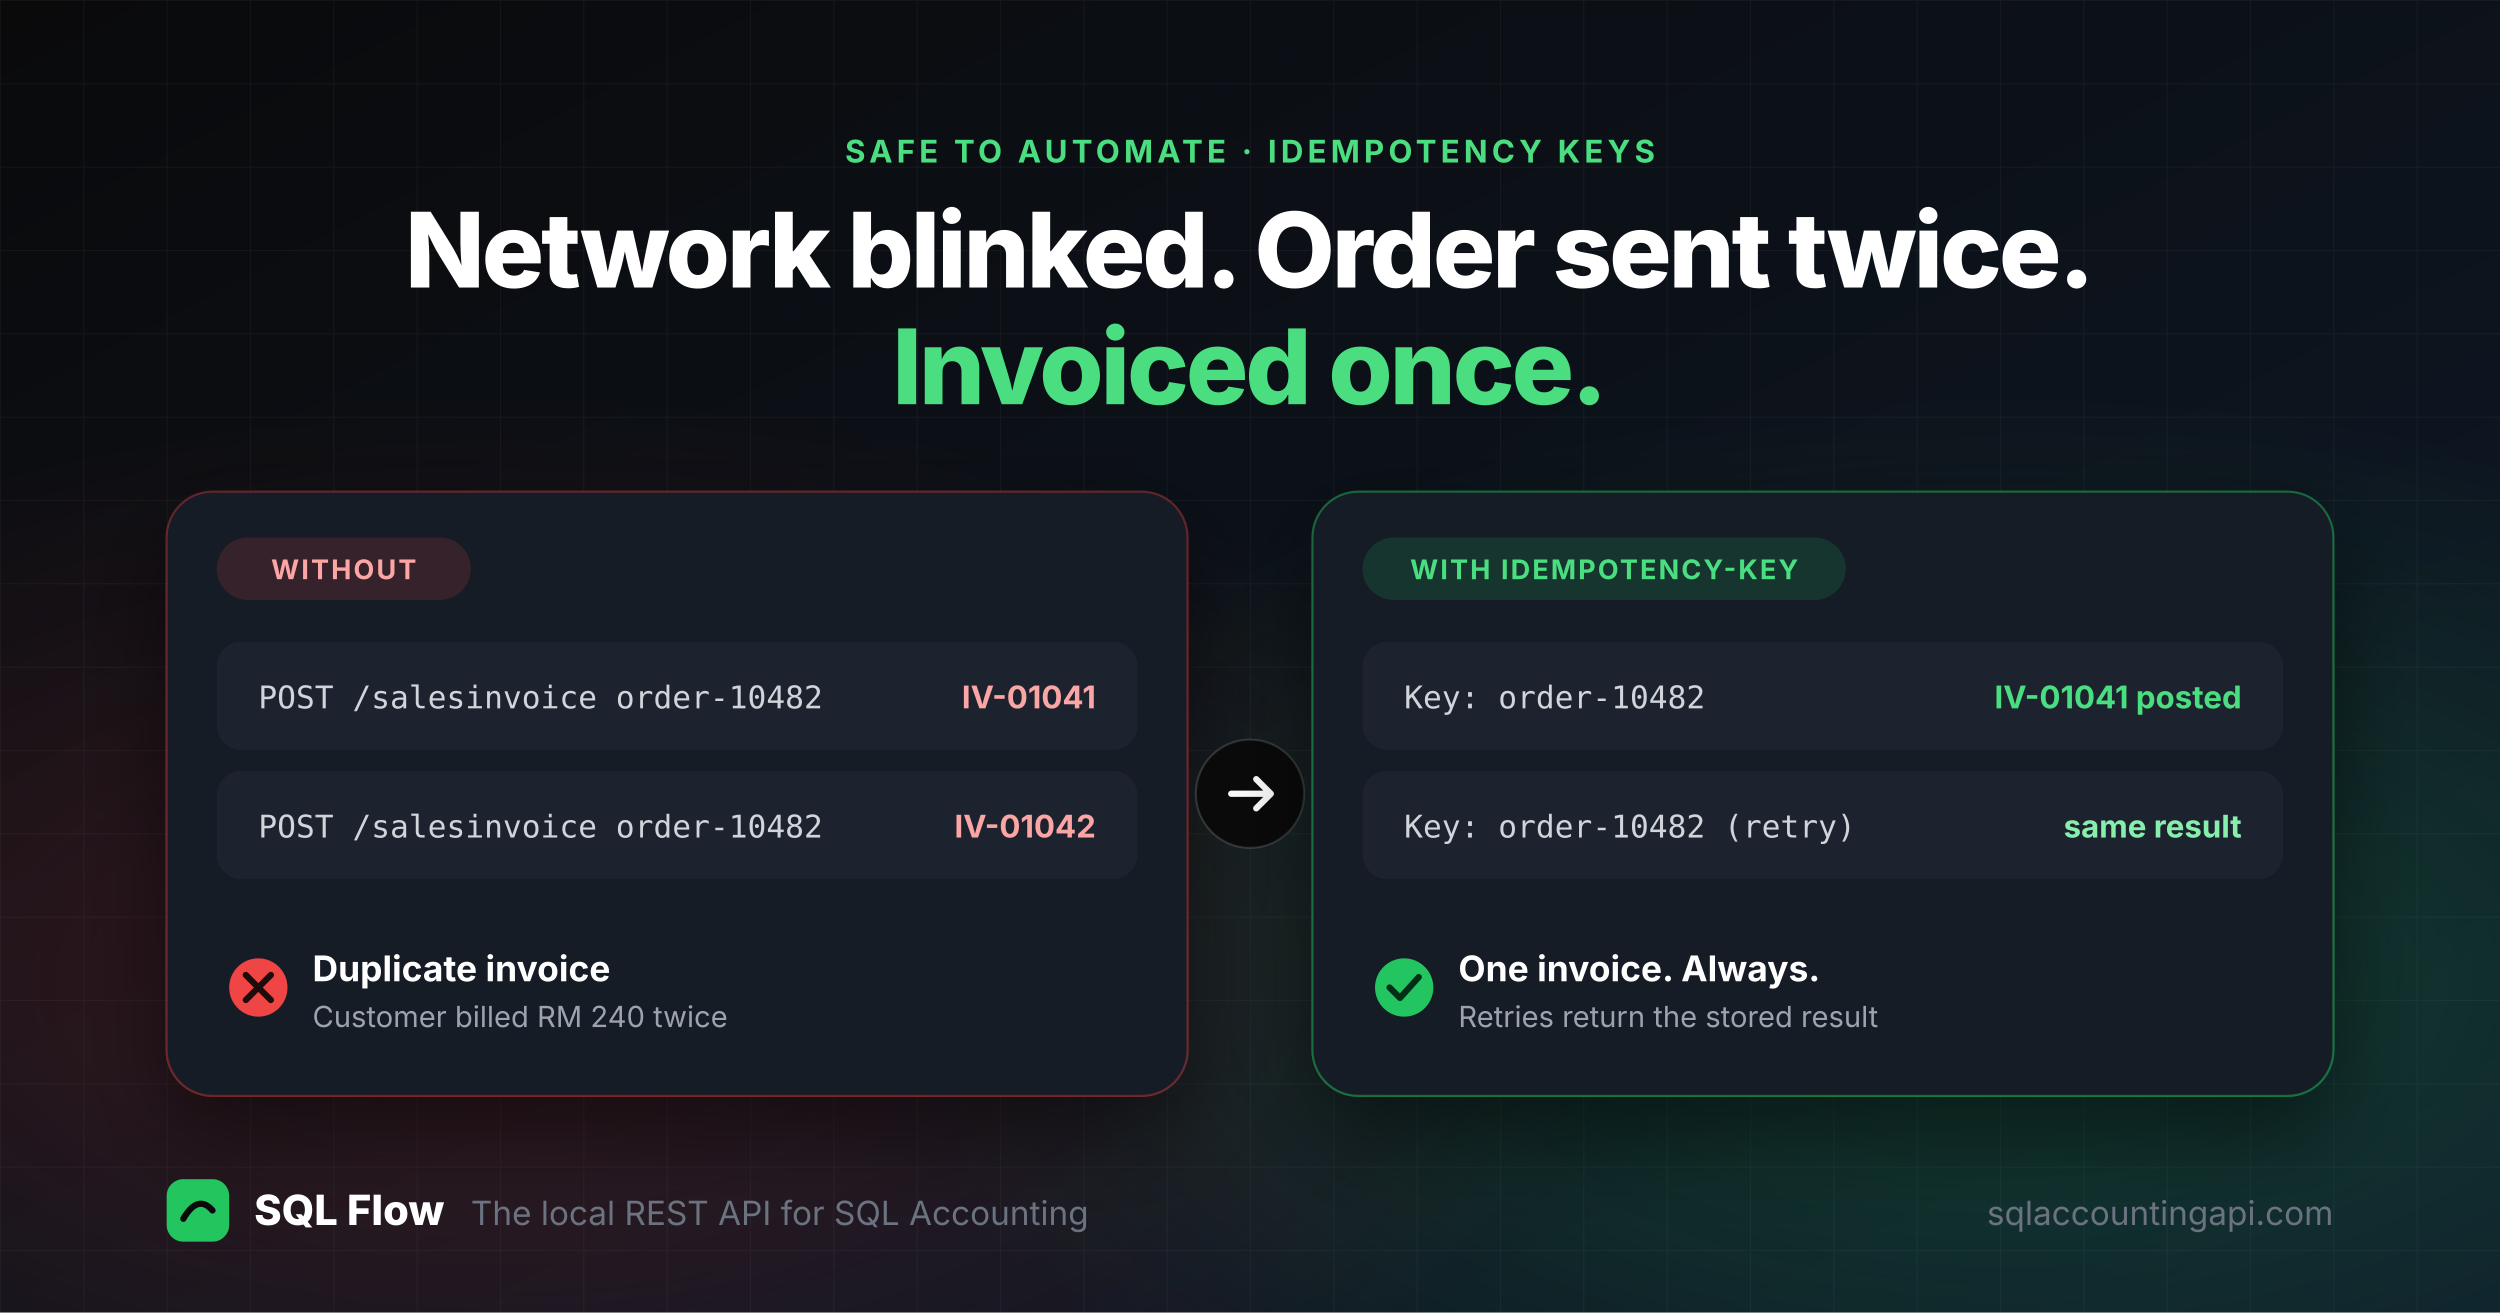
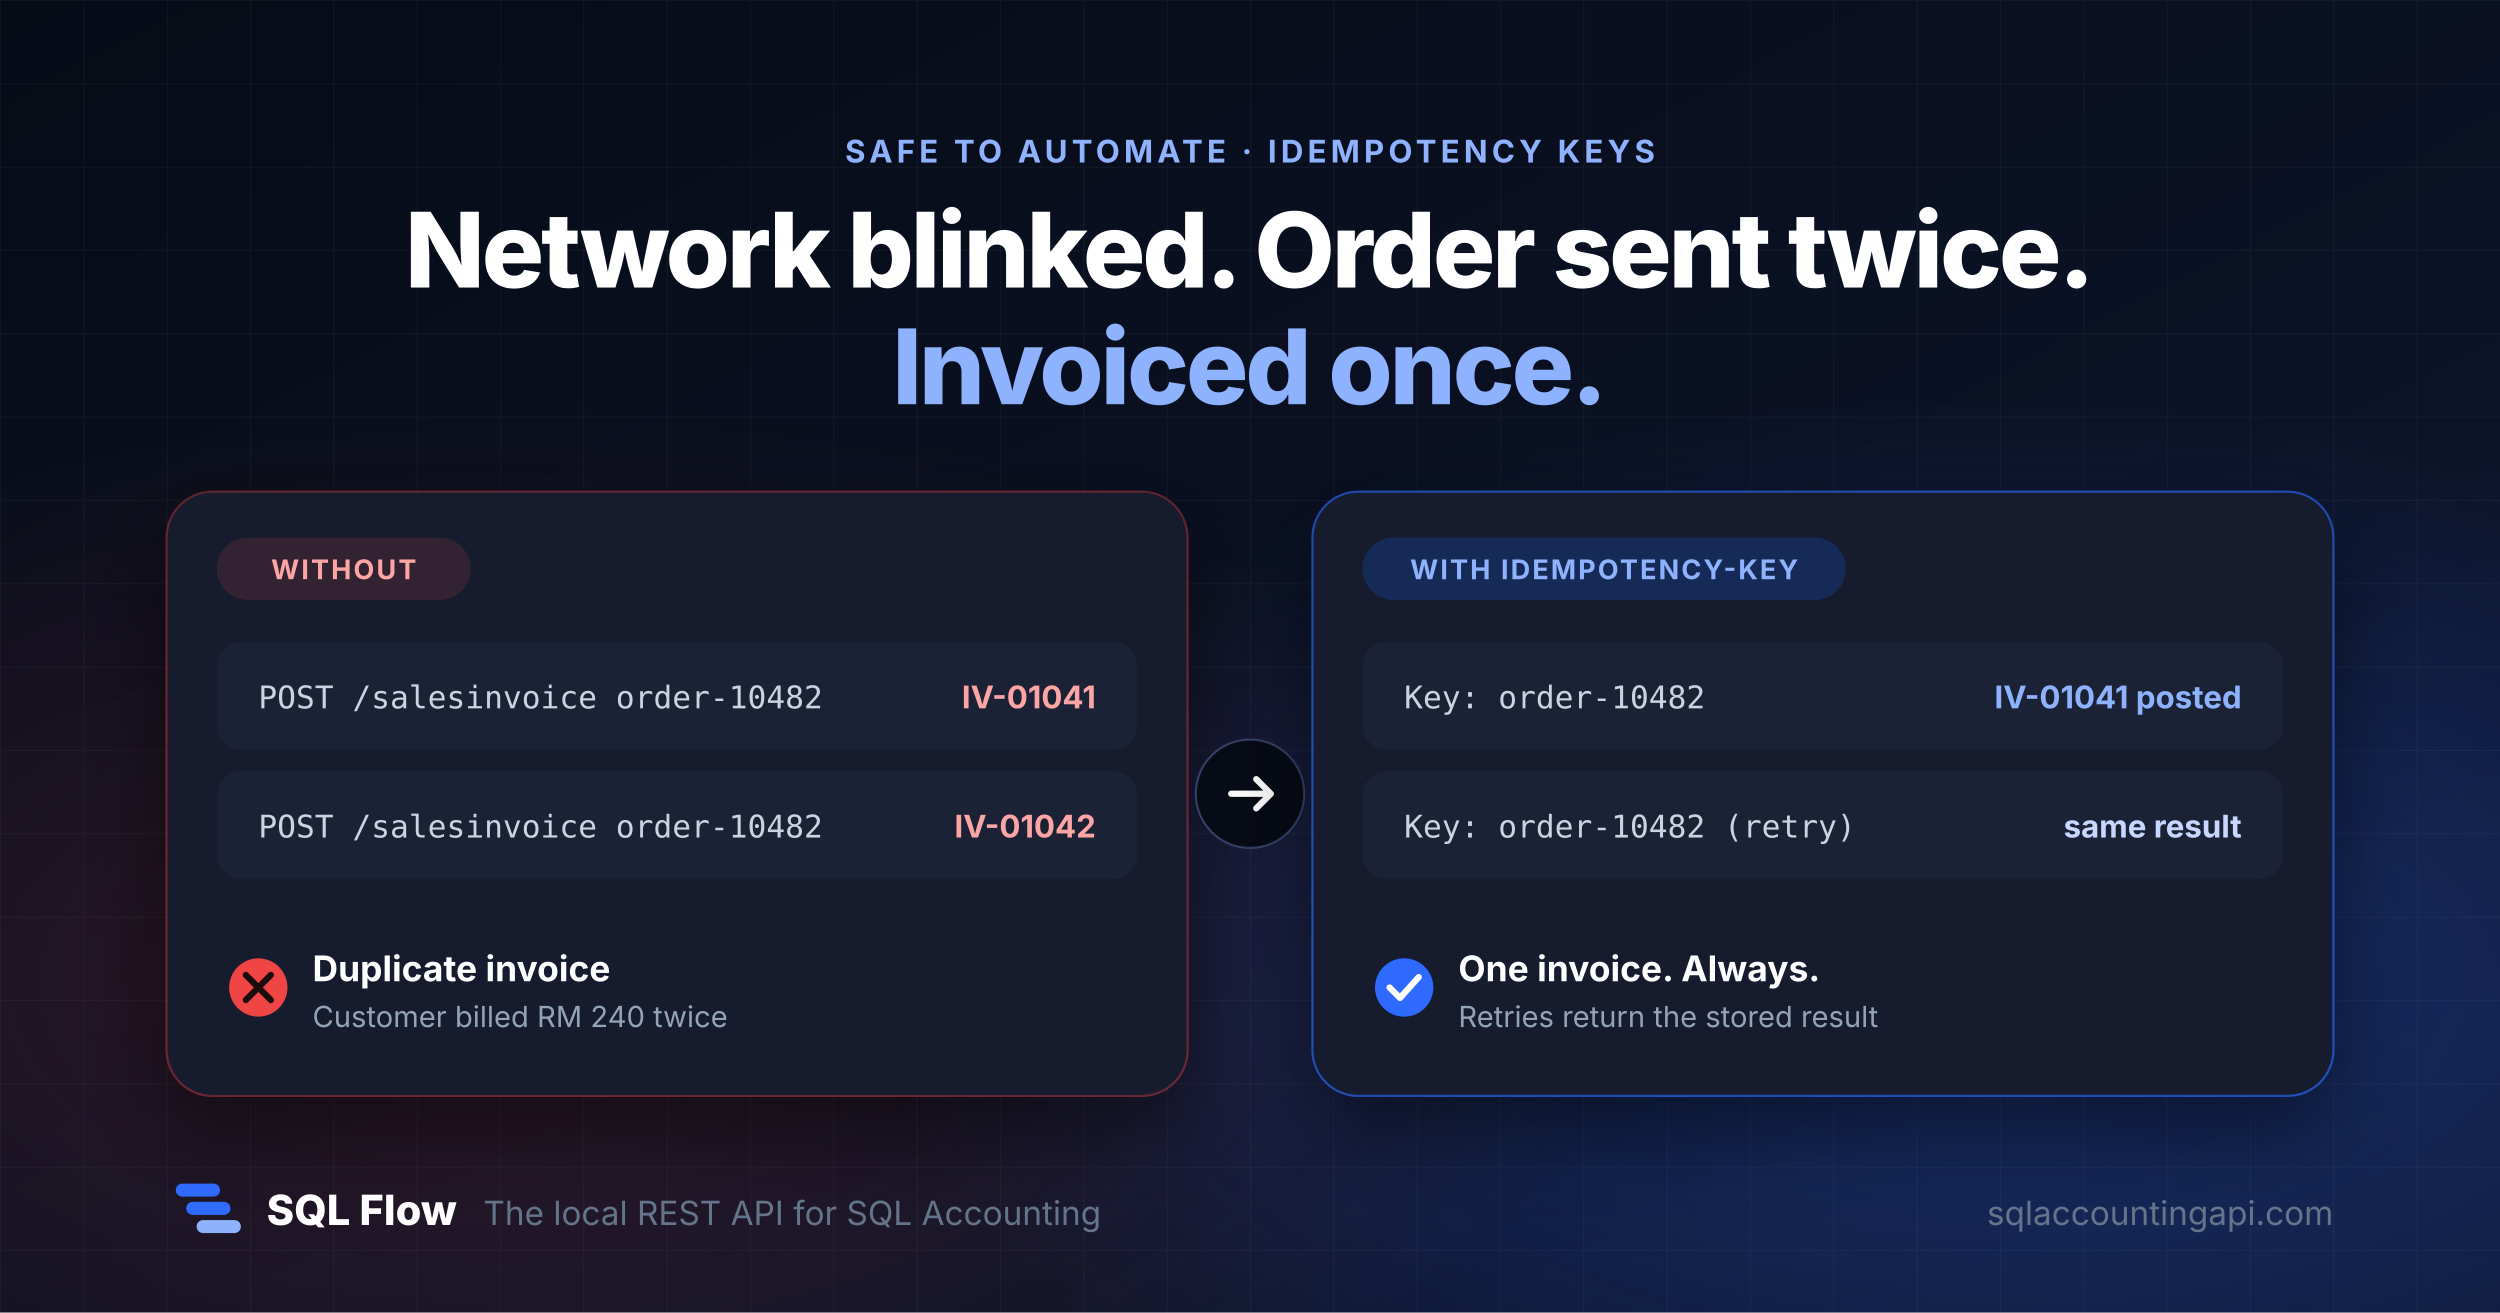
<svg xmlns="http://www.w3.org/2000/svg" width="1200" height="630" viewBox="0 0 1200 630" font-family="Inter, 'Helvetica Neue', Arial, sans-serif">
  <defs>
    <linearGradient id="bg" x1="0" y1="0" x2="1" y2="1">
-       <stop offset="0" stop-color="#0A0A0B" />
-       <stop offset="1" stop-color="#0F1A2A" />
+       <stop offset="0" stop-color="#070B16" />
+       <stop offset="1" stop-color="#0E1730" />
    </linearGradient>
    <radialGradient id="glowR" cx="0.2" cy="0.75" r="0.45">
-       <stop offset="0" stop-color="#EF4444" stop-opacity="0.18" />
+       <stop offset="0" stop-color="#EF4444" stop-opacity="0.16" />
      <stop offset="1" stop-color="#EF4444" stop-opacity="0" />
    </radialGradient>
-     <radialGradient id="glowG" cx="0.8" cy="0.75" r="0.45">
-       <stop offset="0" stop-color="#22C55E" stop-opacity="0.22" />
-       <stop offset="1" stop-color="#22C55E" stop-opacity="0" />
+     <radialGradient id="glowB" cx="0.8" cy="0.75" r="0.45">
+       <stop offset="0" stop-color="#2F6BFF" stop-opacity="0.32" />
+       <stop offset="1" stop-color="#2F6BFF" stop-opacity="0" />
    </radialGradient>
    <filter id="sh" x="-20%" y="-20%" width="140%" height="160%">
      <feDropShadow dx="0" dy="18" stdDeviation="22" flood-color="#000" flood-opacity="0.5" />
    </filter>
    <pattern id="grid" width="40" height="40" patternUnits="userSpaceOnUse">
      <path d="M40 0H0V40" fill="none" stroke="#FFFFFF" stroke-opacity="0.04" />
    </pattern>
  </defs>
  <rect width="1200" height="630" fill="url(#bg)" />
  <rect width="1200" height="630" fill="url(#grid)" />
  <rect width="1200" height="630" fill="url(#glowR)" />
-   <rect width="1200" height="630" fill="url(#glowG)" />
-   <text x="600" y="78" text-anchor="middle" font-size="15" font-weight="700" fill="#4ADE80" letter-spacing="2">SAFE TO AUTOMATE · IDEMPOTENCY KEYS</text>
+   <rect width="1200" height="630" fill="url(#glowB)" />
+   <text x="600" y="78" text-anchor="middle" font-size="15" font-weight="700" fill="#8FB2FF" letter-spacing="2">SAFE TO AUTOMATE · IDEMPOTENCY KEYS</text>
  <text x="600" y="138" text-anchor="middle" font-size="50" font-weight="800" fill="#FFFFFF" letter-spacing="-1.5">Network blinked. Order sent twice.</text>
-   <text x="600" y="194" text-anchor="middle" font-size="50" font-weight="800" fill="#4ADE80" letter-spacing="-1.5">Invoiced once.</text>
+   <text x="600" y="194" text-anchor="middle" font-size="50" font-weight="800" fill="#8FB2FF" letter-spacing="-1.5">Invoiced once.</text>
  <g transform="translate(80,236)" filter="url(#sh)">
-     <rect width="490" height="290" rx="22" fill="#161B26" stroke="#EF4444" stroke-opacity="0.35" />
+     <rect width="490" height="290" rx="22" fill="#131B2E" stroke="#EF4444" stroke-opacity="0.35" />
    <rect x="24" y="22" width="122" height="30" rx="15" fill="#EF4444" fill-opacity="0.15" />
    <text x="85" y="42" text-anchor="middle" font-size="13" font-weight="700" fill="#FCA5A5" letter-spacing="1">WITHOUT</text>
-     <g font-size="15" fill="#D1D5DB">
+     <g font-size="15" fill="#CBD5E1">
      <rect x="24" y="72" width="442" height="52" rx="12" fill="#FFFFFF" fill-opacity="0.04" />
      <text x="44" y="104" font-family="'JetBrains Mono', Menlo, monospace">POST /salesinvoice  order-10482</text>
      <text x="446" y="104" text-anchor="end" font-weight="700" fill="#FCA5A5">IV-01041</text>
      <rect x="24" y="134" width="442" height="52" rx="12" fill="#FFFFFF" fill-opacity="0.04" />
      <text x="44" y="166" font-family="'JetBrains Mono', Menlo, monospace">POST /salesinvoice  order-10482</text>
      <text x="446" y="166" text-anchor="end" font-weight="700" fill="#FCA5A5">IV-01042</text>
    </g>
    <circle cx="44" cy="238" r="14" fill="#EF4444" />
    <path d="M38 232 l12 12 M50 232 l-12 12" stroke="#1F0A0A" stroke-width="3" stroke-linecap="round" />
    <text x="70" y="235" font-size="17" font-weight="700" fill="#FFFFFF">Duplicate invoice</text>
-     <text x="70" y="257" font-size="14" fill="#9CA3AF">Customer billed RM 240 twice</text>
+     <text x="70" y="257" font-size="14" fill="#94A3B8">Customer billed RM 240 twice</text>
  </g>
  <g transform="translate(600,381)">
-     <circle r="26" fill="#0A0A0B" stroke="#FFFFFF" stroke-opacity="0.15" />
+     <circle r="26" fill="#070B16" stroke="#8FB2FF" stroke-opacity="0.3" />
    <path d="M-9 0 H9 M3 -7 L10 0 L3 7" stroke="#FFFFFF" stroke-width="3" fill="none" stroke-linecap="round" stroke-linejoin="round" />
  </g>
  <g transform="translate(630,236)" filter="url(#sh)">
-     <rect width="490" height="290" rx="22" fill="#161B26" stroke="#22C55E" stroke-opacity="0.45" />
-     <rect x="24" y="22" width="232" height="30" rx="15" fill="#22C55E" fill-opacity="0.15" />
-     <text x="140" y="42" text-anchor="middle" font-size="13" font-weight="700" fill="#4ADE80" letter-spacing="1">WITH IDEMPOTENCY-KEY</text>
-     <g font-size="15" fill="#D1D5DB">
+     <rect width="490" height="290" rx="22" fill="#131B2E" stroke="#2F6BFF" stroke-opacity="0.6" />
+     <rect x="24" y="22" width="232" height="30" rx="15" fill="#2F6BFF" fill-opacity="0.2" />
+     <text x="140" y="42" text-anchor="middle" font-size="13" font-weight="700" fill="#8FB2FF" letter-spacing="1">WITH IDEMPOTENCY-KEY</text>
+     <g font-size="15" fill="#CBD5E1">
      <rect x="24" y="72" width="442" height="52" rx="12" fill="#FFFFFF" fill-opacity="0.04" />
      <text x="44" y="104" font-family="'JetBrains Mono', Menlo, monospace">Key: order-10482</text>
-       <text x="446" y="104" text-anchor="end" font-weight="700" fill="#4ADE80">IV-01041 posted</text>
+       <text x="446" y="104" text-anchor="end" font-weight="700" fill="#8FB2FF">IV-01041 posted</text>
      <rect x="24" y="134" width="442" height="52" rx="12" fill="#FFFFFF" fill-opacity="0.04" />
      <text x="44" y="166" font-family="'JetBrains Mono', Menlo, monospace">Key: order-10482 (retry)</text>
-       <text x="446" y="166" text-anchor="end" font-weight="700" fill="#86EFAC">same result</text>
+       <text x="446" y="166" text-anchor="end" font-weight="700" fill="#C7D7FF">same result</text>
    </g>
-     <circle cx="44" cy="238" r="14" fill="#22C55E" />
-     <path d="M37 238 l5 5 l9 -10" stroke="#052E16" stroke-width="3" fill="none" stroke-linecap="round" stroke-linejoin="round" />
+     <circle cx="44" cy="238" r="14" fill="#2F6BFF" />
+     <path d="M37 238 l5 5 l9 -10" stroke="#FFFFFF" stroke-width="3" fill="none" stroke-linecap="round" stroke-linejoin="round" />
    <text x="70" y="235" font-size="17" font-weight="700" fill="#FFFFFF">One invoice. Always.</text>
-     <text x="70" y="257" font-size="14" fill="#9CA3AF">Retries return the stored result</text>
+     <text x="70" y="257" font-size="14" fill="#94A3B8">Retries return the stored result</text>
  </g>
-   <g transform="translate(80,566)">
-     <rect width="30" height="30" rx="8" fill="#22C55E" />
-     <path d="M8 19 q7 -12 14 -4" stroke="#0A0A0B" stroke-width="3" fill="none" stroke-linecap="round" />
-     <text x="42" y="22" font-size="20" font-weight="800" fill="#FFFFFF">SQL Flow</text>
-     <text x="146" y="22" font-size="16" fill="#6B7280">The local REST API for SQL Accounting</text>
+   <g transform="translate(80,560)">
+     <svg width="40" height="40" viewBox="0 0 128 128">
+       <rect x="14" y="26" width="68" height="20" rx="10" fill="#2F6BFF" />
+       <rect x="30" y="54" width="68" height="20" rx="10" fill="#2F6BFF" />
+       <rect x="46" y="82" width="68" height="20" rx="10" fill="#8FB2FF" />
+     </svg>
+     <text x="48" y="28" font-size="20" font-weight="800" fill="#FFFFFF">SQL Flow</text>
+     <text x="152" y="28" font-size="16" fill="#64748B">The local REST API for SQL Accounting</text>
  </g>
-   <text x="1120" y="588" text-anchor="end" font-size="16" fill="#6B7280">sqlaccountingapi.com</text>
+   <text x="1120" y="588" text-anchor="end" font-size="16" fill="#64748B">sqlaccountingapi.com</text>
</svg>
